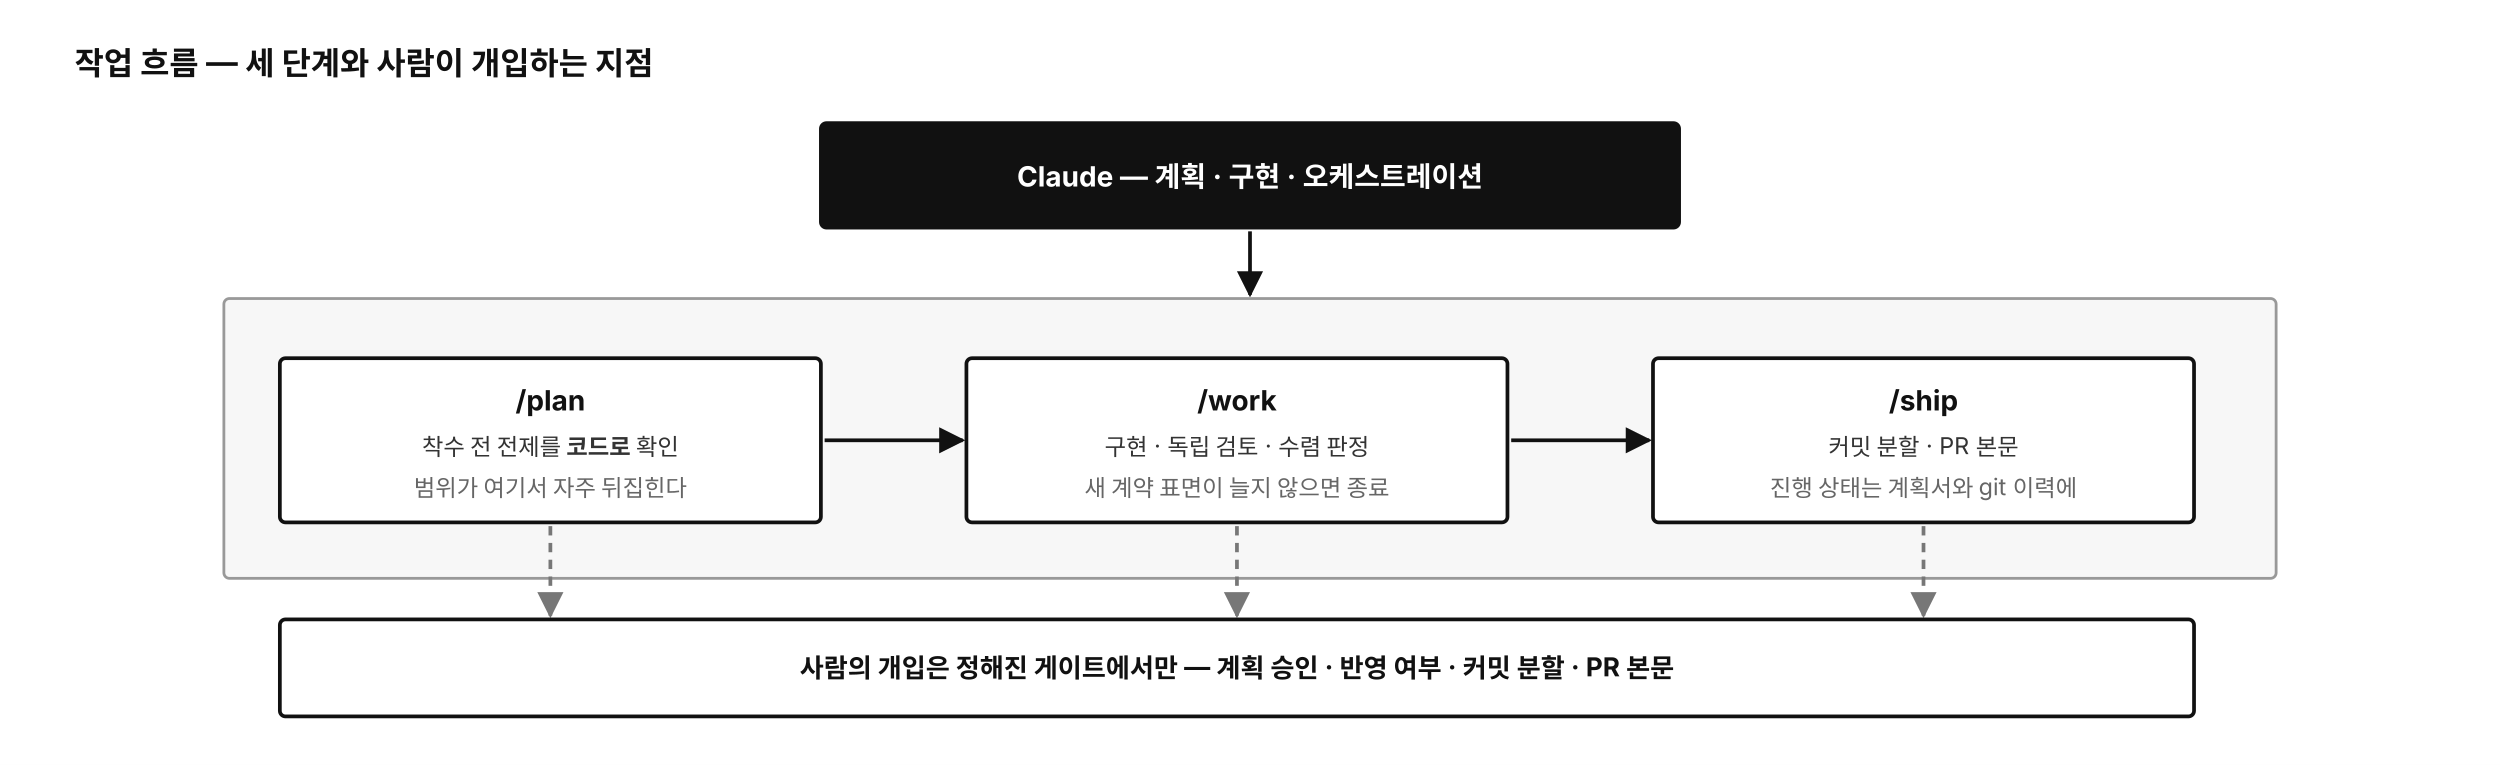
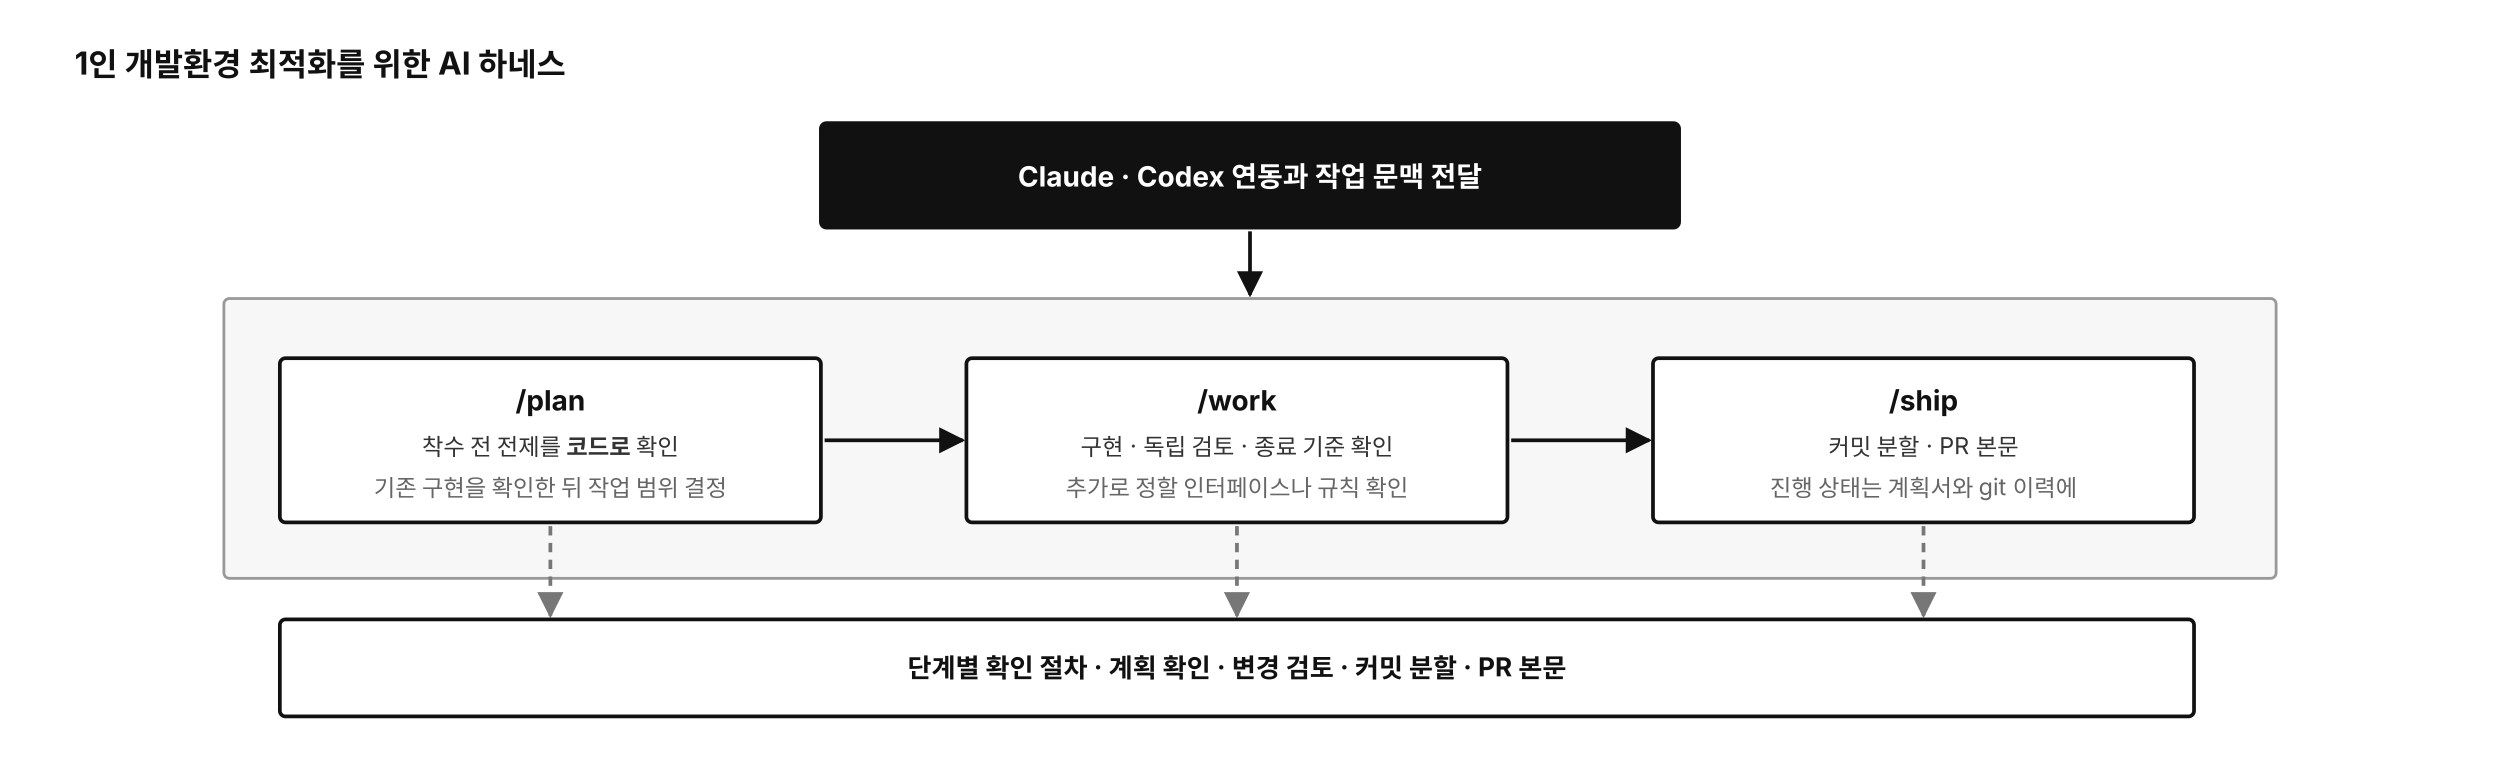
<svg xmlns="http://www.w3.org/2000/svg" viewBox="0 0 1340 410" width="1340" height="410" font-family="'Apple SD Gothic Neo','Noto Sans KR','Malgun Gothic',-apple-system,BlinkMacSystemFont,sans-serif">
  <defs>
    <marker id="h1" viewBox="0 0 10 10" refX="9" refY="5" markerWidth="7" markerHeight="7" orient="auto-start-reverse">
      <path d="M 0 0 L 10 5 L 0 10 z" fill="#111" />
    </marker>
    <marker id="h2" viewBox="0 0 10 10" refX="9" refY="5" markerWidth="7" markerHeight="7" orient="auto-start-reverse">
      <path d="M 0 0 L 10 5 L 0 10 z" fill="#777" />
    </marker>
  </defs>
  <rect width="1340" height="410" fill="#ffffff" />
-   <text x="40" y="40" font-size="17" font-weight="700" fill="#111">작업 흐름 — 세 단계와 사람이 개입하는 지점</text>
+   <text x="40" y="40" font-size="17" font-weight="700" fill="#111">1인 개발환경 최적화를 위한 AI 하네스</text>
  <rect x="440" y="66" width="460" height="56" fill="#111" stroke="#111" stroke-width="2" rx="3" />
-   <text x="670" y="100" text-anchor="middle" font-size="15" font-weight="700" fill="#ffffff">Claude — 계획 · 구현 · 오케스트레이션</text>
+   <text x="670" y="100" text-anchor="middle" font-size="15" font-weight="700" fill="#ffffff">Claude · Codex 연동과 작업 문맥 전달</text>
  <line x1="670" y1="124" x2="670" y2="158" stroke="#111" stroke-width="2" marker-end="url(#h1)" />
  <rect x="120" y="160" width="1100" height="150" fill="#f7f7f7" stroke="#999" stroke-width="1.5" rx="3" />
  <rect x="150" y="192" width="290" height="88" fill="#ffffff" stroke="#111" stroke-width="2" rx="3" />
  <text x="295" y="220" text-anchor="middle" font-size="15" font-weight="700" fill="#111">/plan</text>
  <text x="295" y="244" text-anchor="middle" font-size="12.5" fill="#333">착수 전 전제를 <tspan font-weight="700">코드로</tspan> 확인</text>
-   <text x="295" y="266" text-anchor="middle" font-size="12.5" fill="#666">범위가 여기서 자주 뒤집힌다</text>
+   <text x="295" y="266" text-anchor="middle" font-size="12.5" fill="#666">기존 구현을 확인한 뒤 작업 범위 결정</text>
  <line x1="442" y1="236" x2="516" y2="236" stroke="#111" stroke-width="2" marker-end="url(#h1)" />
  <rect x="518" y="192" width="290" height="88" fill="#ffffff" stroke="#111" stroke-width="2" rx="3" />
  <text x="663" y="220" text-anchor="middle" font-size="15" font-weight="700" fill="#111">/work</text>
-   <text x="663" y="244" text-anchor="middle" font-size="12.5" fill="#333">구현 · 독립 검토 · 수렴 판정</text>
-   <text x="663" y="266" text-anchor="middle" font-size="12.5" fill="#666">새 계약 표면이 늘지 않으면 종료</text>
+   <text x="663" y="244" text-anchor="middle" font-size="12.5" fill="#333">구현 · 독립 검토 · 종료 기준 확인</text>
+   <text x="663" y="266" text-anchor="middle" font-size="12.5" fill="#666">추가로 정할 인터페이스나 규칙 확인</text>
  <line x1="810" y1="236" x2="884" y2="236" stroke="#111" stroke-width="2" marker-end="url(#h1)" />
  <rect x="886" y="192" width="290" height="88" fill="#ffffff" stroke="#111" stroke-width="2" rx="3" />
  <text x="1031" y="220" text-anchor="middle" font-size="15" font-weight="700" fill="#111">/ship</text>
  <text x="1031" y="244" text-anchor="middle" font-size="12.5" fill="#333">커밋 분할 · PR 본문</text>
  <text x="1031" y="266" text-anchor="middle" font-size="12.5" fill="#666">진행 상태는 계획서와 git 이력에</text>
  <line x1="295" y1="282" x2="295" y2="330" stroke="#777" stroke-width="2" stroke-dasharray="5 4" marker-end="url(#h2)" />
  <line x1="663" y1="282" x2="663" y2="330" stroke="#777" stroke-width="2" stroke-dasharray="5 4" marker-end="url(#h2)" />
  <line x1="1031" y1="282" x2="1031" y2="330" stroke="#777" stroke-width="2" stroke-dasharray="5 4" marker-end="url(#h2)" />
  <rect x="150" y="332" width="1026" height="52" fill="#ffffff" stroke="#111" stroke-width="2" rx="3" />
-   <text x="663" y="363" text-anchor="middle" font-size="14" font-weight="700" fill="#111">사람의 개입은 정해진 게이트에서만 — 계획 승인 · 반영 여부 · 커밋 분할 · PR 본문</text>
+   <text x="663" y="363" text-anchor="middle" font-size="14" font-weight="700" fill="#111">단계별 확인 절차 · 계획 확인 · 변경 검토 · 커밋 분할 · PR 본문</text>
</svg>
